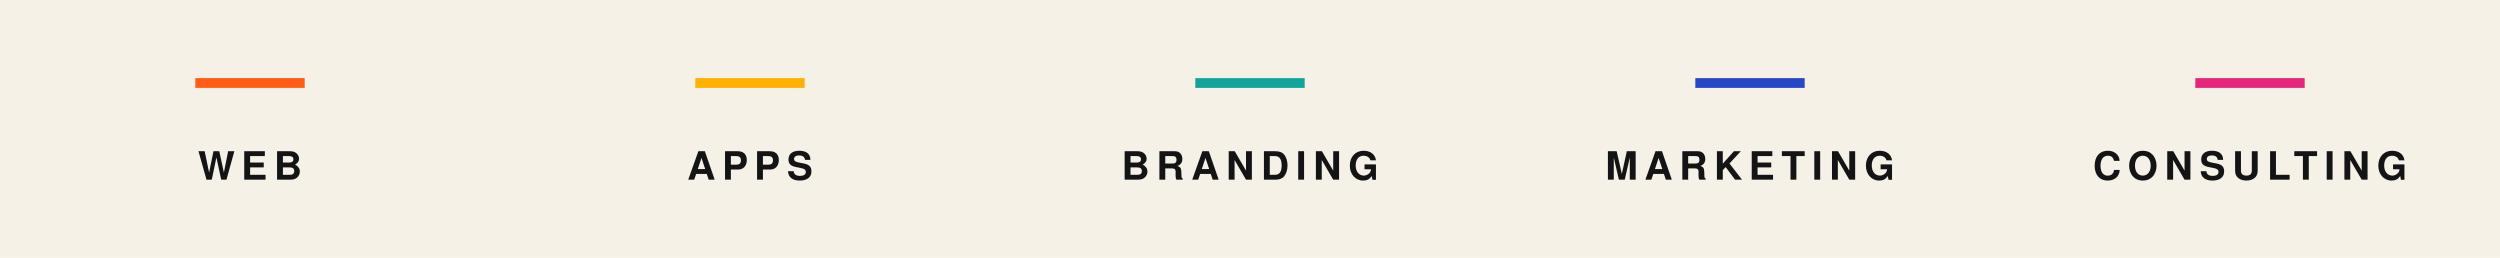
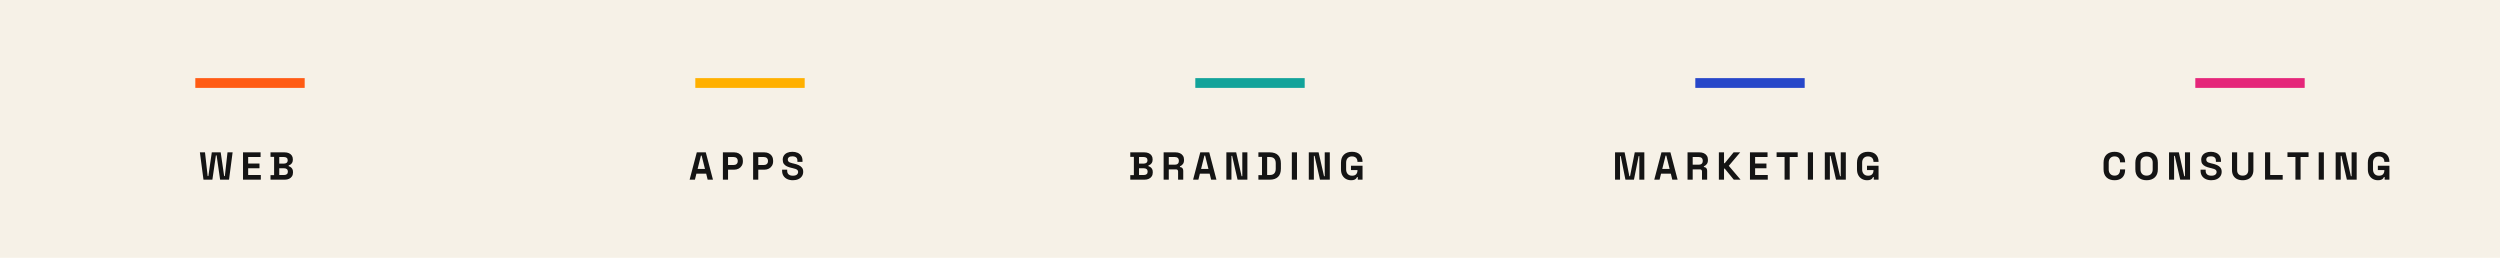
<svg xmlns="http://www.w3.org/2000/svg" viewBox="0 0 1280 132" width="1280" height="132" role="img" aria-label="Web, apps, branding, marketing and consulting">
  <rect width="1280" height="132" fill="#F6F1E7" />
-   <g font-family="'Space Grotesk', 'Helvetica Neue', Helvetica, Arial, sans-serif" font-size="20" font-weight="700" letter-spacing="3.4" fill="#141414" text-anchor="middle">
-     <rect x="100" y="40" width="56" height="5" fill="#FF5B14" />
-     <text x="128" y="92">WEB</text>
-     <rect x="356" y="40" width="56" height="5" fill="#FFB000" />
-     <text x="384" y="92">APPS</text>
-     <rect x="612" y="40" width="56" height="5" fill="#12A39A" />
-     <text x="640" y="92">BRANDING</text>
-     <rect x="868" y="40" width="56" height="5" fill="#2747C9" />
-     <text x="896" y="92">MARKETING</text>
-     <rect x="1124" y="40" width="56" height="5" fill="#E5267A" />
-     <text x="1152" y="92">CONSULTING</text>
-   </g>
+   <rect x="100" y="40" width="56" height="5" fill="#FF5B14" />
+   <path d="M104.18 92.0 102.34 78.0H104.96L106.32 90.16H106.68L108.44 78.0H113.0L114.76 90.16H115.12L116.48 78.0H119.1L117.26 92.0H112.7L110.9 79.56H110.54L108.74 92.0ZM124.42 92.0V78.0H133.42V80.4H127.06V83.74H132.86V86.14H127.06V89.6H133.54V92.0ZM138.5 92.0V89.68H140.34V80.32H138.5V78.0H145.7Q146.98 78.0 147.93 78.43Q148.88 78.86 149.41 79.65Q149.94 80.44 149.94 81.54V81.74Q149.94 82.7 149.58 83.31Q149.22 83.92 148.73 84.25Q148.24 84.58 147.8 84.72V85.08Q148.24 85.2 148.76 85.53Q149.28 85.86 149.65 86.48Q150.02 87.1 150.02 88.1V88.3Q150.02 89.46 149.48 90.29Q148.94 91.12 147.99 91.56Q147.04 92.0 145.78 92.0ZM142.98 89.6H145.46Q146.32 89.6 146.85 89.18Q147.38 88.76 147.38 87.98V87.78Q147.38 87.0 146.86 86.58Q146.34 86.16 145.46 86.16H142.98ZM142.98 83.76H145.42Q146.24 83.76 146.77 83.34Q147.3 82.92 147.3 82.18V81.98Q147.3 81.22 146.78 80.81Q146.26 80.4 145.42 80.4H142.98Z" fill="#141414" />
+   <rect x="356" y="40" width="56" height="5" fill="#FFB000" />
+   <path d="M353.08 92.0 356.76 78.0H361.36L365.04 92.0H362.32L361.56 88.92H356.56L355.8 92.0ZM357.18 86.48H360.94L359.24 79.66H358.88ZM370.12 92.0V78.0H375.88Q377.2 78.0 378.21 78.53Q379.22 79.06 379.79 80.02Q380.36 80.98 380.36 82.3V82.58Q380.36 83.88 379.77 84.85Q379.18 85.82 378.17 86.35Q377.16 86.88 375.88 86.88H372.76V92.0ZM372.76 84.48H375.62Q376.56 84.48 377.14 83.96Q377.72 83.44 377.72 82.54V82.34Q377.72 81.44 377.14 80.92Q376.56 80.4 375.62 80.4H372.76ZM385.6 92.0V78.0H391.36Q392.68 78.0 393.69 78.53Q394.7 79.06 395.27 80.02Q395.84 80.98 395.84 82.3V82.58Q395.84 83.88 395.25 84.85Q394.66 85.82 393.65 86.35Q392.64 86.88 391.36 86.88H388.24V92.0ZM388.24 84.48H391.1Q392.04 84.48 392.62 83.96Q393.2 83.44 393.2 82.54V82.34Q393.2 81.44 392.62 80.92Q392.04 80.4 391.1 80.4H388.24ZM405.94 92.28Q404.32 92.28 403.08 91.7Q401.84 91.12 401.14 90.04Q400.44 88.96 400.44 87.44V86.88H403.04V87.44Q403.04 88.7 403.82 89.33Q404.6 89.96 405.94 89.96Q407.3 89.96 407.97 89.42Q408.64 88.88 408.64 88.04Q408.64 87.46 408.31 87.1Q407.98 86.74 407.35 86.51Q406.72 86.28 405.82 86.08L405.36 85.98Q403.92 85.66 402.89 85.17Q401.86 84.68 401.31 83.88Q400.76 83.08 400.76 81.8Q400.76 80.52 401.37 79.61Q401.98 78.7 403.09 78.21Q404.2 77.72 405.7 77.72Q407.2 77.72 408.37 78.23Q409.54 78.74 410.21 79.75Q410.88 80.76 410.88 82.28V82.88H408.28V82.28Q408.28 81.48 407.97 80.99Q407.66 80.5 407.08 80.27Q406.5 80.04 405.7 80.04Q404.5 80.04 403.93 80.49Q403.36 80.94 403.36 81.72Q403.36 82.24 403.63 82.6Q403.9 82.96 404.44 83.2Q404.98 83.44 405.82 83.62L406.28 83.72Q407.78 84.04 408.89 84.54Q410 85.04 410.62 85.86Q411.24 86.68 411.24 87.96Q411.24 89.24 410.59 90.21Q409.94 91.18 408.75 91.73Q407.56 92.28 405.94 92.28Z" fill="#141414" />
+   <rect x="612" y="40" width="56" height="5" fill="#12A39A" />
+   <path d="M578.7 92.0V89.68H580.54V80.32H578.7V78.0H585.9Q587.18 78.0 588.13 78.43Q589.08 78.86 589.61 79.65Q590.14 80.44 590.14 81.54V81.74Q590.14 82.7 589.78 83.31Q589.42 83.92 588.93 84.25Q588.44 84.58 588.0 84.72V85.08Q588.44 85.2 588.96 85.53Q589.48 85.86 589.85 86.48Q590.22 87.1 590.22 88.1V88.3Q590.22 89.46 589.68 90.29Q589.14 91.12 588.19 91.56Q587.24 92.0 585.98 92.0ZM583.18 89.6H585.66Q586.52 89.6 587.05 89.18Q587.58 88.76 587.58 87.98V87.78Q587.58 87.0 587.06 86.58Q586.54 86.16 585.66 86.16H583.18ZM583.18 83.76H585.62Q586.44 83.76 586.97 83.34Q587.5 82.92 587.5 82.18V81.98Q587.5 81.22 586.98 80.81Q586.46 80.4 585.62 80.4H583.18ZM595.78 92.0V78.0H601.86Q603.18 78.0 604.16 78.46Q605.14 78.92 605.68 79.76Q606.22 80.6 606.22 81.74V81.98Q606.22 83.24 605.62 84.02Q605.02 84.8 604.14 85.16V85.52Q604.94 85.56 605.38 86.07Q605.82 86.58 605.82 87.42V92.0H603.18V87.8Q603.18 87.32 602.93 87.02Q602.68 86.72 602.1 86.72H598.42V92.0ZM598.42 84.32H601.58Q602.52 84.32 603.05 83.81Q603.58 83.3 603.58 82.46V82.26Q603.58 81.42 603.06 80.91Q602.54 80.4 601.58 80.4H598.42ZM610.86 92.0 614.54 78.0H619.14L622.82 92.0H620.1L619.34 88.92H614.34L613.58 92.0ZM614.96 86.48H618.72L617.02 79.66H616.66ZM627.9 92.0V78.0H632.92L635.7 90.2H636.06V78.0H638.66V92.0H633.64L630.86 79.8H630.5V92.0ZM644.3 92.0V89.68H646.14V80.32H644.3V78.0H650.06Q652.88 78.0 654.35 79.43Q655.82 80.86 655.82 83.68V86.32Q655.82 89.14 654.35 90.57Q652.88 92.0 650.06 92.0ZM648.78 89.6H650.1Q651.7 89.6 652.44 88.76Q653.18 87.92 653.18 86.4V83.6Q653.18 82.06 652.44 81.23Q651.7 80.4 650.1 80.4H648.78ZM661.42 92.0V78.0H664.06V92.0ZM670.1 92.0V78.0H675.12L677.9 90.2H678.26V78.0H680.86V92.0H675.84L673.06 79.8H672.7V92.0ZM691.74 92.28Q690.3 92.28 689.13 91.63Q687.96 90.98 687.27 89.73Q686.58 88.48 686.58 86.68V83.32Q686.58 80.62 688.1 79.17Q689.62 77.72 692.22 77.72Q694.8 77.72 696.21 79.09Q697.62 80.46 697.62 82.8V82.88H695.02V82.72Q695.02 81.98 694.71 81.38Q694.4 80.78 693.78 80.43Q693.16 80.08 692.22 80.08Q690.82 80.08 690.02 80.94Q689.22 81.8 689.22 83.28V86.72Q689.22 88.18 690.02 89.07Q690.82 89.96 692.26 89.96Q693.7 89.96 694.36 89.2Q695.02 88.44 695.02 87.28V87.08H691.7V84.84H697.62V92.0H695.18V90.66H694.82Q694.68 91.0 694.37 91.38Q694.06 91.76 693.44 92.02Q692.82 92.28 691.74 92.28Z" fill="#141414" />
+   <rect x="868" y="40" width="56" height="5" fill="#2747C9" />
+   <path d="M826.9 92.0V78.0H831.8L834.22 90.2H834.58L837.0 78.0H841.9V92.0H839.34V79.94H838.98L836.58 92.0H832.22L829.82 79.94H829.46V92.0ZM846.98 92.0 850.66 78.0H855.26L858.94 92.0H856.22L855.46 88.92H850.46L849.7 92.0ZM851.08 86.48H854.84L853.14 79.66H852.78ZM864.02 92.0V78.0H870.1Q871.42 78.0 872.4 78.46Q873.38 78.92 873.92 79.76Q874.46 80.6 874.46 81.74V81.98Q874.46 83.24 873.86 84.02Q873.26 84.8 872.38 85.16V85.52Q873.18 85.56 873.62 86.07Q874.06 86.58 874.06 87.42V92.0H871.42V87.8Q871.42 87.32 871.17 87.02Q870.92 86.72 870.34 86.72H866.66V92.0ZM866.66 84.32H869.82Q870.76 84.32 871.29 83.81Q871.82 83.3 871.82 82.46V82.26Q871.82 81.42 871.3 80.91Q870.78 80.4 869.82 80.4H866.66ZM880.06 92.0V78.0H882.7V83.56H883.06L887.6 78.0H890.98L885.14 84.9L891.18 92.0H887.7L883.06 86.32H882.7V92.0ZM895.98 92.0V78.0H904.98V80.4H898.62V83.74H904.42V86.14H898.62V89.6H905.1V92.0ZM913.7 92.0V80.4H909.62V78.0H920.42V80.4H916.34V92.0ZM925.62 92.0V78.0H928.26V92.0ZM934.3 92.0V78.0H939.32L942.1 90.2H942.46V78.0H945.06V92.0H940.04L937.26 79.8H936.9V92.0ZM955.94 92.28Q954.5 92.28 953.33 91.63Q952.16 90.98 951.47 89.73Q950.78 88.48 950.78 86.68V83.32Q950.78 80.62 952.3 79.17Q953.82 77.72 956.42 77.72Q959 77.72 960.41 79.09Q961.82 80.46 961.82 82.8V82.88H959.22V82.72Q959.22 81.98 958.91 81.38Q958.6 80.78 957.98 80.43Q957.36 80.08 956.42 80.08Q955.02 80.08 954.22 80.94Q953.42 81.8 953.42 83.28V86.72Q953.42 88.18 954.22 89.07Q955.02 89.96 956.46 89.96Q957.9 89.96 958.56 89.2Q959.22 88.44 959.22 87.28V87.08H955.9V84.84H961.82V92.0H959.38V90.66H959.02Q958.88 91.0 958.57 91.38Q958.26 91.76 957.64 92.02Q957.02 92.28 955.94 92.28Z" fill="#141414" />
+   <rect x="1124" y="40" width="56" height="5" fill="#E5267A" />
+   <path d="M1082.66 92.28Q1080.06 92.28 1078.54 90.83Q1077.02 89.38 1077.02 86.68V83.32Q1077.02 80.62 1078.54 79.17Q1080.06 77.72 1082.66 77.72Q1085.24 77.72 1086.65 79.13Q1088.06 80.54 1088.06 83.0V83.12H1085.46V82.92Q1085.46 81.68 1084.77 80.88Q1084.08 80.08 1082.66 80.08Q1081.26 80.08 1080.46 80.94Q1079.66 81.8 1079.66 83.28V86.72Q1079.66 88.18 1080.46 89.05Q1081.26 89.92 1082.66 89.92Q1084.08 89.92 1084.77 89.11Q1085.46 88.3 1085.46 87.08V86.72H1088.06V87.0Q1088.06 89.46 1086.65 90.87Q1085.24 92.28 1082.66 92.28ZM1099.06 92.28Q1096.42 92.28 1094.86 90.83Q1093.3 89.38 1093.3 86.68V83.32Q1093.3 80.62 1094.86 79.17Q1096.42 77.72 1099.06 77.72Q1101.7 77.72 1103.26 79.17Q1104.82 80.62 1104.82 83.32V86.68Q1104.82 89.38 1103.26 90.83Q1101.7 92.28 1099.06 92.28ZM1099.06 89.92Q1100.54 89.92 1101.36 89.06Q1102.18 88.2 1102.18 86.76V83.24Q1102.18 81.8 1101.36 80.94Q1100.54 80.08 1099.06 80.08Q1097.6 80.08 1096.77 80.94Q1095.94 81.8 1095.94 83.24V86.76Q1095.94 88.2 1096.77 89.06Q1097.6 89.92 1099.06 89.92ZM1110.54 92.0V78.0H1115.56L1118.34 90.2H1118.7V78.0H1121.3V92.0H1116.28L1113.5 79.8H1113.14V92.0ZM1132.2 92.28Q1130.58 92.28 1129.34 91.7Q1128.1 91.12 1127.4 90.04Q1126.7 88.96 1126.7 87.44V86.88H1129.3V87.44Q1129.3 88.7 1130.08 89.33Q1130.86 89.96 1132.2 89.96Q1133.56 89.96 1134.23 89.42Q1134.9 88.88 1134.9 88.04Q1134.9 87.46 1134.57 87.1Q1134.24 86.74 1133.61 86.51Q1132.98 86.28 1132.08 86.08L1131.62 85.98Q1130.18 85.66 1129.15 85.17Q1128.12 84.68 1127.57 83.88Q1127.02 83.08 1127.02 81.8Q1127.02 80.52 1127.63 79.61Q1128.24 78.7 1129.35 78.21Q1130.46 77.72 1131.96 77.72Q1133.46 77.72 1134.63 78.23Q1135.8 78.74 1136.47 79.75Q1137.14 80.76 1137.14 82.28V82.88H1134.54V82.28Q1134.54 81.48 1134.23 80.99Q1133.92 80.5 1133.34 80.27Q1132.76 80.04 1131.96 80.04Q1130.76 80.04 1130.19 80.49Q1129.62 80.94 1129.62 81.72Q1129.62 82.24 1129.89 82.6Q1130.16 82.96 1130.7 83.2Q1131.24 83.44 1132.08 83.62L1132.54 83.72Q1134.04 84.04 1135.15 84.54Q1136.26 85.04 1136.88 85.86Q1137.5 86.68 1137.5 87.96Q1137.5 89.24 1136.85 90.21Q1136.2 91.18 1135.01 91.73Q1133.82 92.28 1132.2 92.28ZM1148.26 92.28Q1146.54 92.28 1145.31 91.65Q1144.08 91.02 1143.43 89.85Q1142.78 88.68 1142.78 87.08V78.0H1145.42V87.16Q1145.42 88.44 1146.15 89.18Q1146.88 89.92 1148.26 89.92Q1149.64 89.92 1150.37 89.18Q1151.1 88.44 1151.1 87.16V78.0H1153.74V87.08Q1153.74 88.68 1153.09 89.85Q1152.44 91.02 1151.21 91.65Q1149.98 92.28 1148.26 92.28ZM1159.7 92.0V78.0H1162.34V89.6H1168.74V92.0ZM1175.26 92.0V80.4H1171.18V78.0H1181.98V80.4H1177.9V92.0ZM1187.18 92.0V78.0H1189.82V92.0ZM1195.86 92.0V78.0H1200.88L1203.66 90.2H1204.02V78.0H1206.62V92.0H1201.6L1198.82 79.8H1198.46V92.0ZM1217.5 92.28Q1216.06 92.28 1214.89 91.63Q1213.72 90.98 1213.03 89.73Q1212.34 88.48 1212.34 86.68V83.32Q1212.34 80.62 1213.86 79.17Q1215.38 77.72 1217.98 77.72Q1220.56 77.72 1221.97 79.09Q1223.38 80.46 1223.38 82.8V82.88H1220.78V82.72Q1220.78 81.98 1220.47 81.38Q1220.16 80.78 1219.54 80.43Q1218.92 80.08 1217.98 80.08Q1216.58 80.08 1215.78 80.94Q1214.98 81.8 1214.98 83.28V86.72Q1214.98 88.18 1215.78 89.07Q1216.58 89.96 1218.02 89.96Q1219.46 89.96 1220.12 89.2Q1220.78 88.44 1220.78 87.28V87.08H1217.46V84.84H1223.38V92.0H1220.94V90.66H1220.58Q1220.44 91.0 1220.13 91.38Q1219.82 91.76 1219.2 92.02Q1218.58 92.28 1217.5 92.28Z" fill="#141414" />
</svg>
